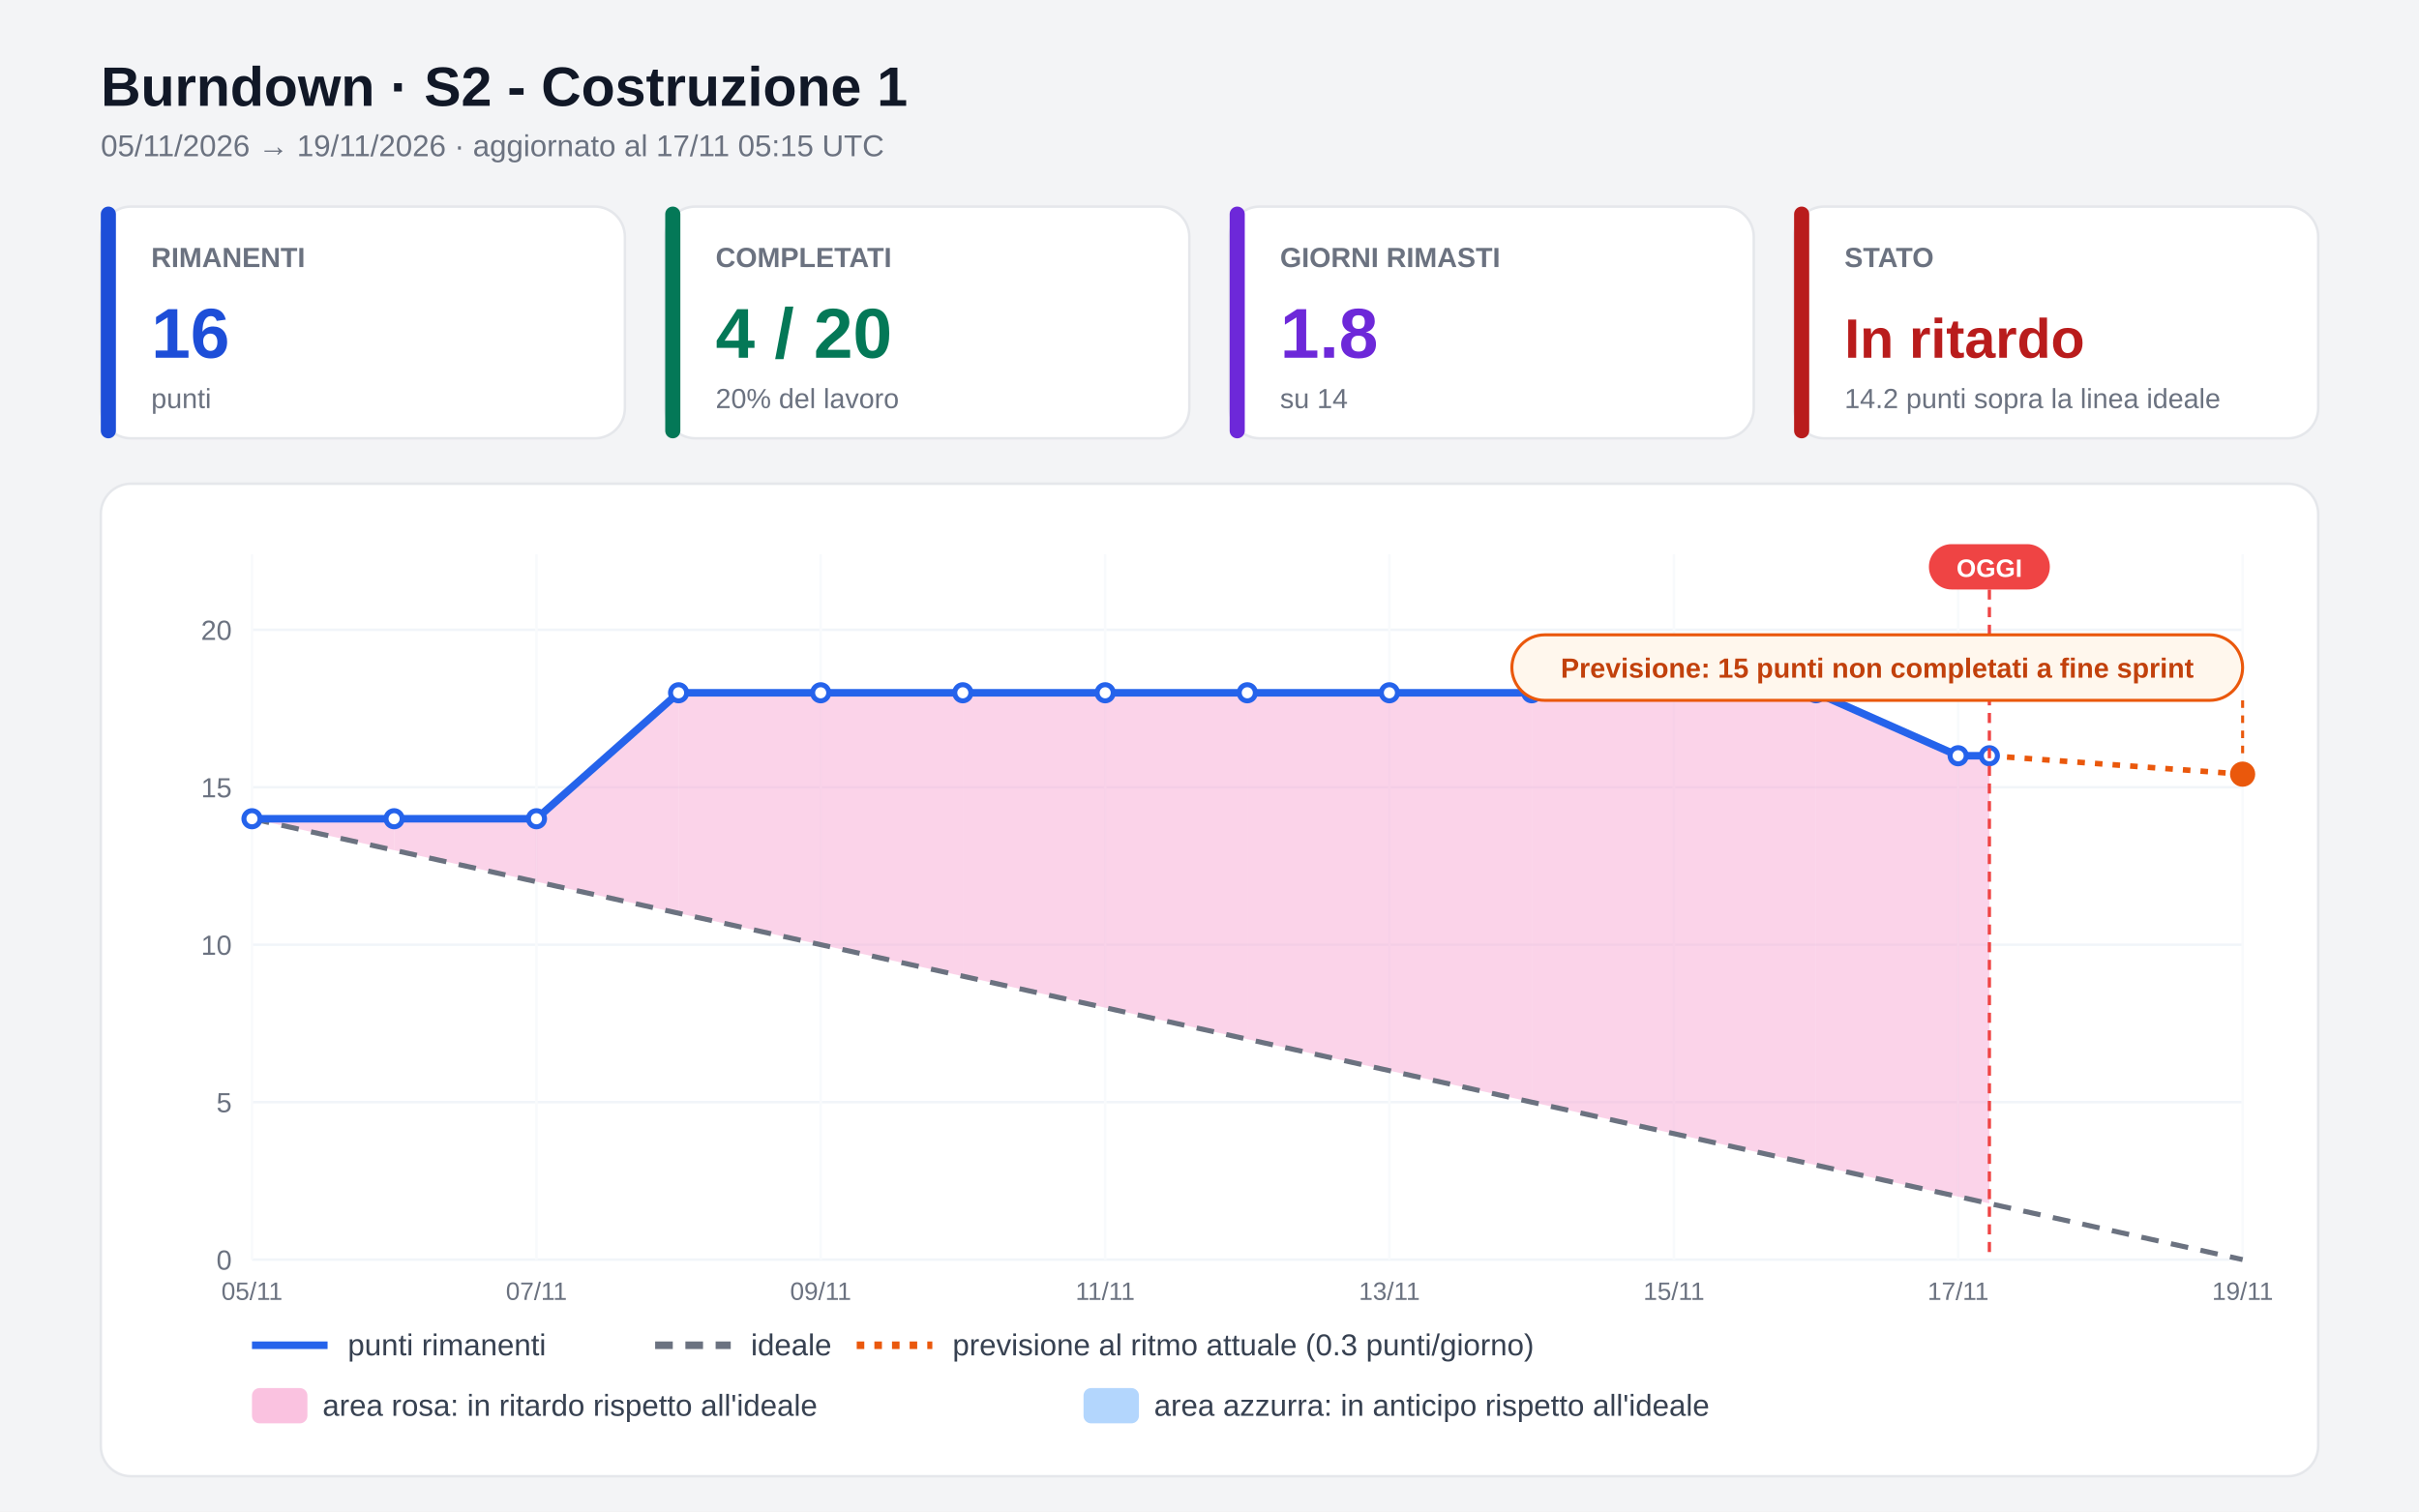
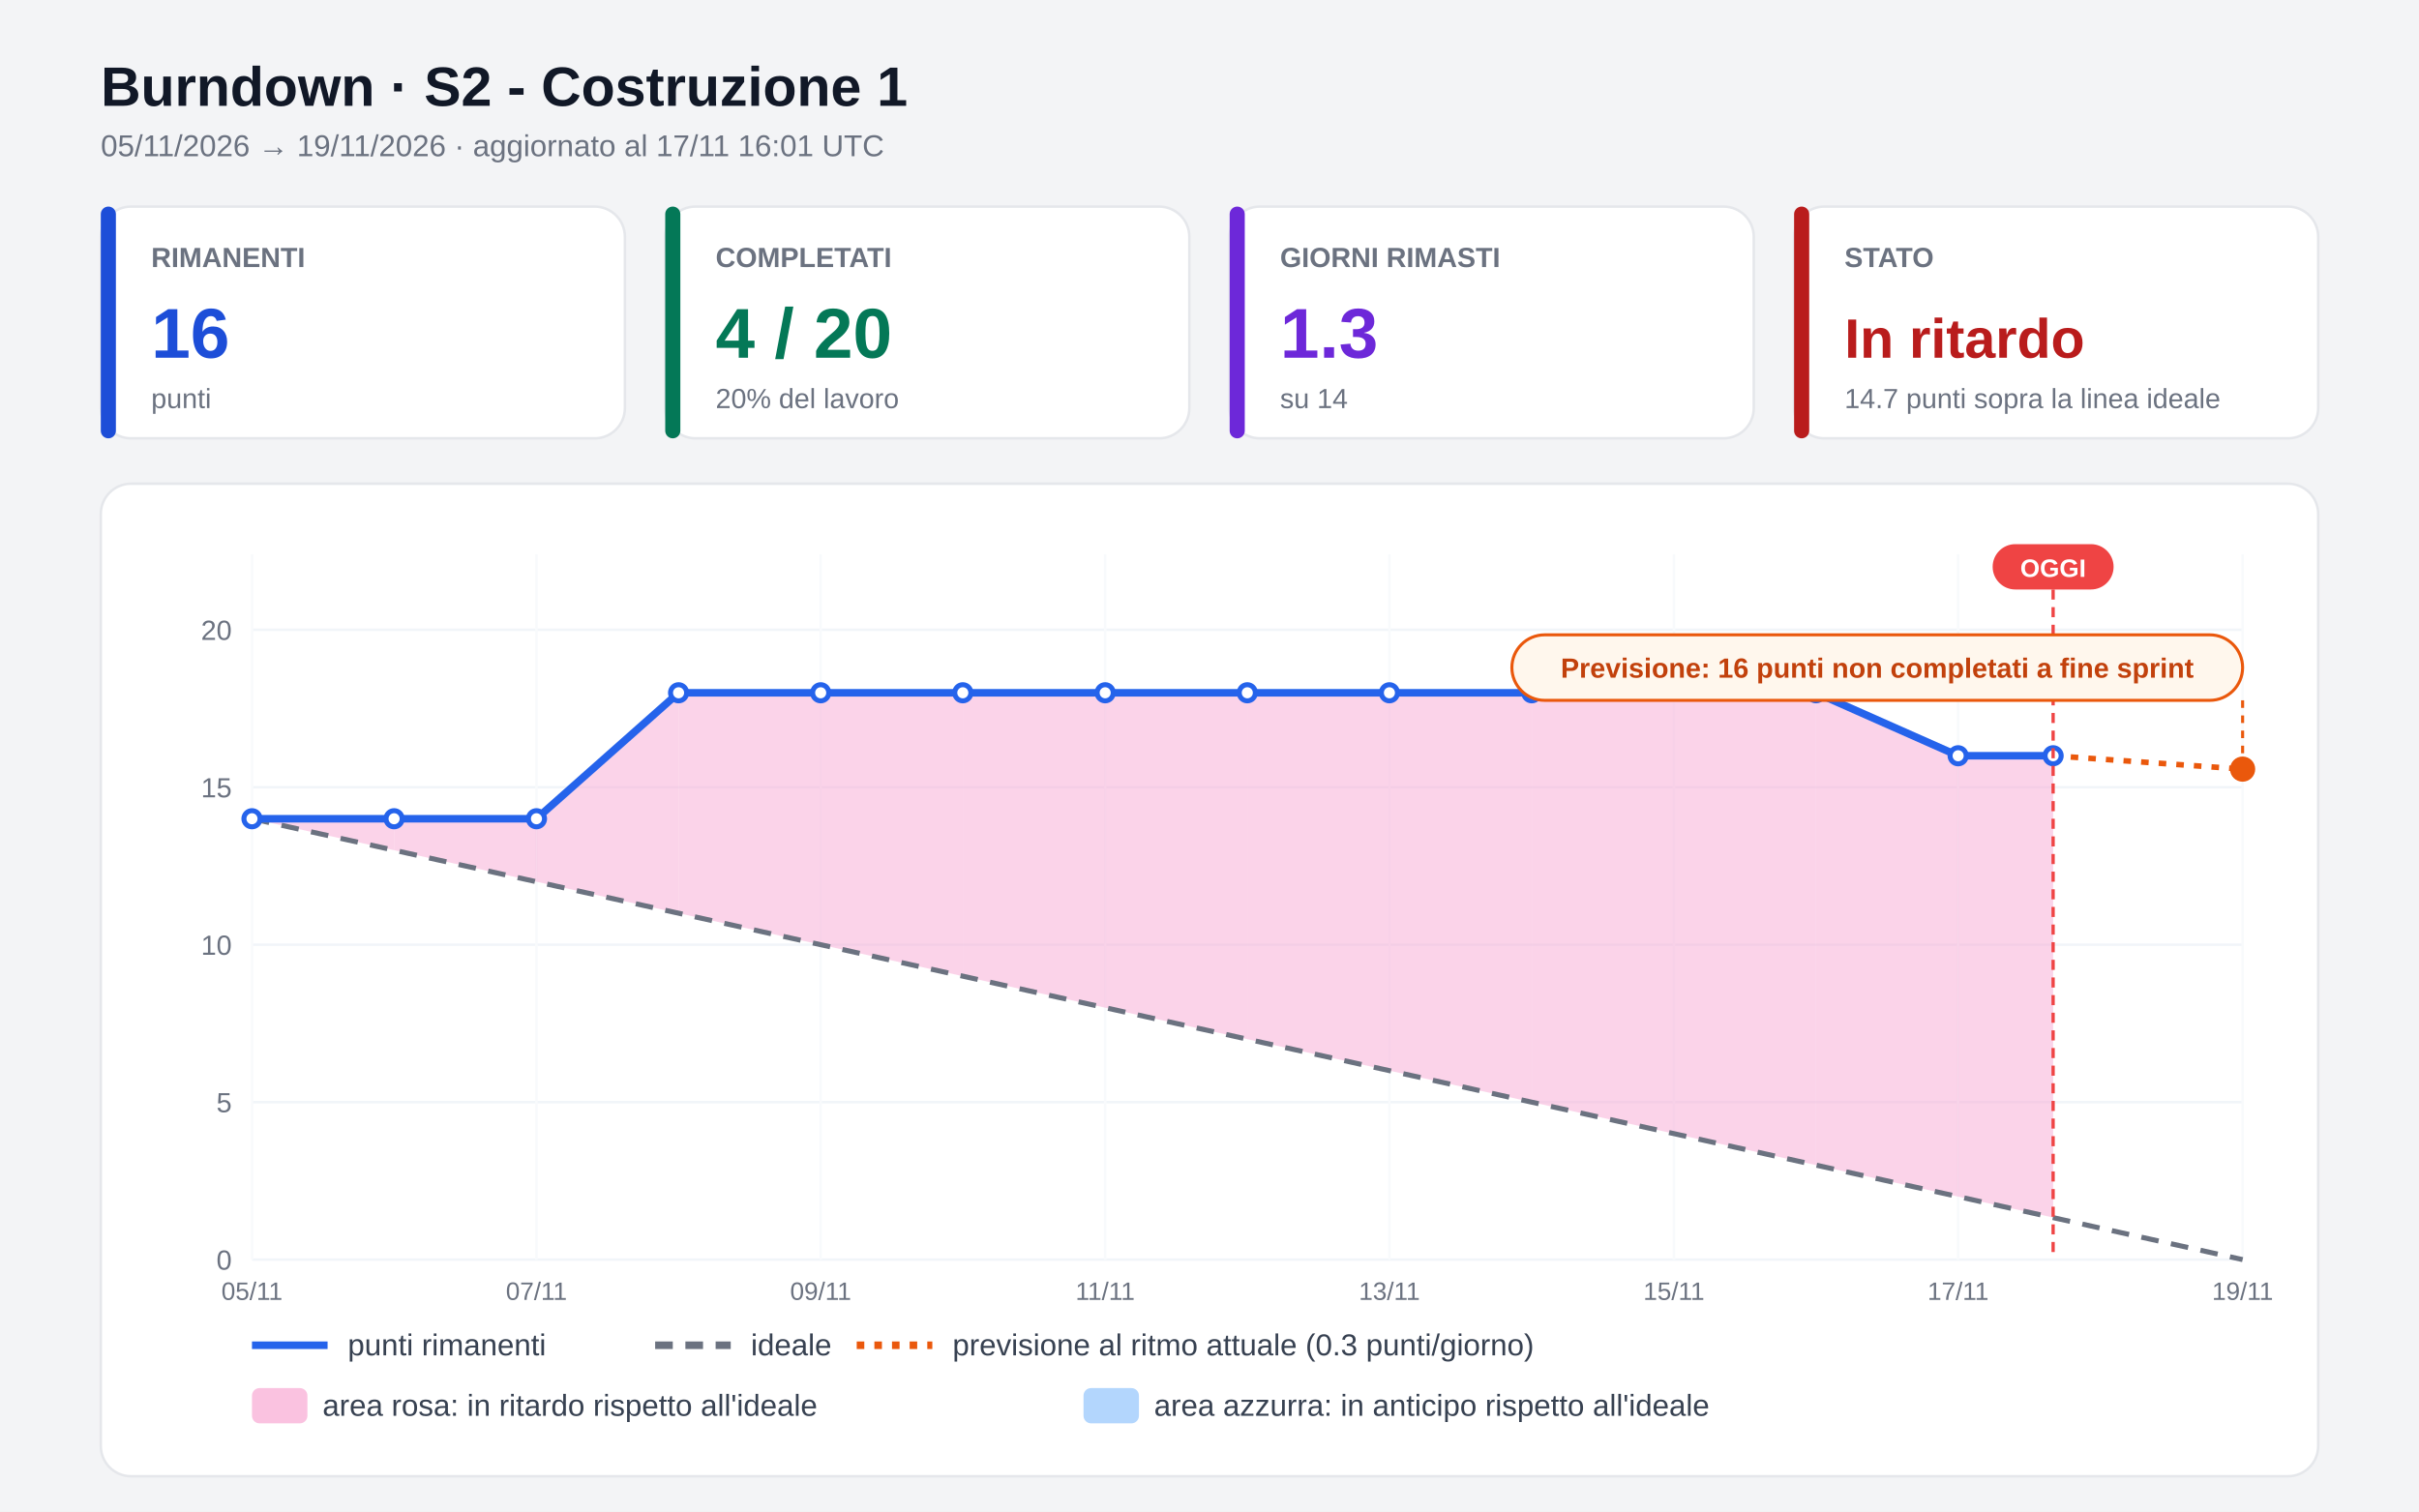
<svg xmlns="http://www.w3.org/2000/svg" viewBox="0 0 960 600" width="960" height="600" font-family="Arial">
  <rect width="960" height="600" fill="#f3f4f6" />
  <text x="40.0" y="42.0" font-size="22" text-anchor="start" fill="#111827" font-weight="bold">Burndown · S2 - Costruzione 1</text>
-   <text x="40.0" y="62.0" font-size="12" text-anchor="start" fill="#6b7280" font-weight="normal">05/11/2026 → 19/11/2026 · aggiornato al 17/11 05:15 UTC</text>
+   <text x="40.0" y="62.0" font-size="12" text-anchor="start" fill="#6b7280" font-weight="normal">05/11/2026 → 19/11/2026 · aggiornato al 17/11 16:01 UTC</text>
  <rect x="40.0" y="82.0" width="208.0" height="92.0" rx="12" fill="#ffffff" fill-opacity="1.0" stroke="#e5e7eb" stroke-width="1" />
  <rect x="40.0" y="82.0" width="6.0" height="92.0" rx="3" fill="#1d4ed8" fill-opacity="1.0" stroke="none" stroke-width="1" />
  <text x="60.0" y="106.0" font-size="11" text-anchor="start" fill="#6b7280" font-weight="bold">RIMANENTI</text>
  <text x="60.0" y="142.0" font-size="28" text-anchor="start" fill="#1d4ed8" font-weight="bold">16</text>
  <text x="60.0" y="162.0" font-size="11" text-anchor="start" fill="#6b7280" font-weight="normal">punti</text>
  <rect x="264.0" y="82.0" width="208.0" height="92.0" rx="12" fill="#ffffff" fill-opacity="1.0" stroke="#e5e7eb" stroke-width="1" />
  <rect x="264.0" y="82.0" width="6.0" height="92.0" rx="3" fill="#047857" fill-opacity="1.0" stroke="none" stroke-width="1" />
  <text x="284.0" y="106.0" font-size="11" text-anchor="start" fill="#6b7280" font-weight="bold">COMPLETATI</text>
  <text x="284.0" y="142.0" font-size="28" text-anchor="start" fill="#047857" font-weight="bold">4 / 20</text>
  <text x="284.0" y="162.0" font-size="11" text-anchor="start" fill="#6b7280" font-weight="normal">20% del lavoro</text>
  <rect x="488.0" y="82.0" width="208.0" height="92.0" rx="12" fill="#ffffff" fill-opacity="1.0" stroke="#e5e7eb" stroke-width="1" />
  <rect x="488.0" y="82.0" width="6.0" height="92.0" rx="3" fill="#6d28d9" fill-opacity="1.0" stroke="none" stroke-width="1" />
  <text x="508.0" y="106.0" font-size="11" text-anchor="start" fill="#6b7280" font-weight="bold">GIORNI RIMASTI</text>
-   <text x="508.0" y="142.0" font-size="28" text-anchor="start" fill="#6d28d9" font-weight="bold">1.8</text>
+   <text x="508.0" y="142.0" font-size="28" text-anchor="start" fill="#6d28d9" font-weight="bold">1.3</text>
  <text x="508.0" y="162.0" font-size="11" text-anchor="start" fill="#6b7280" font-weight="normal">su 14</text>
  <rect x="712.0" y="82.0" width="208.0" height="92.0" rx="12" fill="#ffffff" fill-opacity="1.0" stroke="#e5e7eb" stroke-width="1" />
  <rect x="712.0" y="82.0" width="6.0" height="92.0" rx="3" fill="#b91c1c" fill-opacity="1.0" stroke="none" stroke-width="1" />
  <text x="732.0" y="106.0" font-size="11" text-anchor="start" fill="#6b7280" font-weight="bold">STATO</text>
  <text x="732.0" y="142.0" font-size="22" text-anchor="start" fill="#b91c1c" font-weight="bold">In ritardo</text>
-   <text x="732.0" y="162.0" font-size="11" text-anchor="start" fill="#6b7280" font-weight="normal">14.2 punti sopra la linea ideale</text>
+   <text x="732.0" y="162.0" font-size="11" text-anchor="start" fill="#6b7280" font-weight="normal">14.7 punti sopra la linea ideale</text>
  <rect x="40.0" y="192.0" width="880.0" height="394.0" rx="12" fill="#ffffff" fill-opacity="1.0" stroke="#e5e7eb" stroke-width="1" />
  <line x1="100.0" y1="500.0" x2="890.0" y2="500.0" stroke="#f1f5f9" stroke-width="1" />
  <text x="92.0" y="504.0" font-size="11" text-anchor="end" fill="#6b7280" font-weight="normal">0</text>
  <line x1="100.0" y1="437.5" x2="890.0" y2="437.5" stroke="#f1f5f9" stroke-width="1" />
  <text x="92.0" y="441.5" font-size="11" text-anchor="end" fill="#6b7280" font-weight="normal">5</text>
  <line x1="100.0" y1="375.0" x2="890.0" y2="375.0" stroke="#f1f5f9" stroke-width="1" />
  <text x="92.0" y="379.0" font-size="11" text-anchor="end" fill="#6b7280" font-weight="normal">10</text>
  <line x1="100.0" y1="312.5" x2="890.0" y2="312.5" stroke="#f1f5f9" stroke-width="1" />
  <text x="92.0" y="316.5" font-size="11" text-anchor="end" fill="#6b7280" font-weight="normal">15</text>
  <line x1="100.0" y1="250.0" x2="890.0" y2="250.0" stroke="#f1f5f9" stroke-width="1" />
  <text x="92.0" y="254.0" font-size="11" text-anchor="end" fill="#6b7280" font-weight="normal">20</text>
  <line x1="100.0" y1="220.0" x2="100.0" y2="500.0" stroke="#f8fafc" stroke-width="1" />
  <text x="100.0" y="516.0" font-size="10" text-anchor="middle" fill="#6b7280" font-weight="normal">05/11</text>
  <line x1="212.9" y1="220.0" x2="212.9" y2="500.0" stroke="#f8fafc" stroke-width="1" />
  <text x="212.9" y="516.0" font-size="10" text-anchor="middle" fill="#6b7280" font-weight="normal">07/11</text>
  <line x1="325.7" y1="220.0" x2="325.7" y2="500.0" stroke="#f8fafc" stroke-width="1" />
  <text x="325.7" y="516.0" font-size="10" text-anchor="middle" fill="#6b7280" font-weight="normal">09/11</text>
  <line x1="438.6" y1="220.0" x2="438.6" y2="500.0" stroke="#f8fafc" stroke-width="1" />
  <text x="438.6" y="516.0" font-size="10" text-anchor="middle" fill="#6b7280" font-weight="normal">11/11</text>
  <line x1="551.4" y1="220.0" x2="551.4" y2="500.0" stroke="#f8fafc" stroke-width="1" />
  <text x="551.4" y="516.0" font-size="10" text-anchor="middle" fill="#6b7280" font-weight="normal">13/11</text>
  <line x1="664.3" y1="220.0" x2="664.3" y2="500.0" stroke="#f8fafc" stroke-width="1" />
  <text x="664.3" y="516.0" font-size="10" text-anchor="middle" fill="#6b7280" font-weight="normal">15/11</text>
  <line x1="777.1" y1="220.0" x2="777.1" y2="500.0" stroke="#f8fafc" stroke-width="1" />
  <text x="777.1" y="516.0" font-size="10" text-anchor="middle" fill="#6b7280" font-weight="normal">17/11</text>
  <line x1="890.0" y1="220.0" x2="890.0" y2="500.0" stroke="#f8fafc" stroke-width="1" />
  <text x="890.0" y="516.0" font-size="10" text-anchor="middle" fill="#6b7280" font-weight="normal">19/11</text>
  <polygon points="100.0,325.0 156.4,325.0 156.4,337.5 100.0,325.0" fill="#f9a8d4" fill-opacity="0.5" stroke="none" stroke-width="1.5" stroke-linejoin="round" />
  <polygon points="156.4,325.0 212.9,325.0 212.9,350.0 156.4,337.5" fill="#f9a8d4" fill-opacity="0.5" stroke="none" stroke-width="1.5" stroke-linejoin="round" />
  <polygon points="212.9,325.0 269.3,275.0 269.3,362.5 212.9,350.0" fill="#f9a8d4" fill-opacity="0.5" stroke="none" stroke-width="1.5" stroke-linejoin="round" />
  <polygon points="269.3,275.0 325.7,275.0 325.7,375.0 269.3,362.5" fill="#f9a8d4" fill-opacity="0.5" stroke="none" stroke-width="1.5" stroke-linejoin="round" />
  <polygon points="325.7,275.0 382.1,275.0 382.1,387.5 325.7,375.0" fill="#f9a8d4" fill-opacity="0.5" stroke="none" stroke-width="1.5" stroke-linejoin="round" />
  <polygon points="382.1,275.0 438.6,275.0 438.6,400.0 382.1,387.5" fill="#f9a8d4" fill-opacity="0.5" stroke="none" stroke-width="1.5" stroke-linejoin="round" />
  <polygon points="438.6,275.0 495.0,275.0 495.0,412.5 438.6,400.0" fill="#f9a8d4" fill-opacity="0.5" stroke="none" stroke-width="1.5" stroke-linejoin="round" />
  <polygon points="495.0,275.0 551.4,275.0 551.4,425.0 495.0,412.5" fill="#f9a8d4" fill-opacity="0.5" stroke="none" stroke-width="1.5" stroke-linejoin="round" />
  <polygon points="551.4,275.0 607.9,275.0 607.9,437.5 551.4,425.0" fill="#f9a8d4" fill-opacity="0.5" stroke="none" stroke-width="1.5" stroke-linejoin="round" />
  <polygon points="607.9,275.0 664.3,262.5 664.3,450.0 607.9,437.5" fill="#f9a8d4" fill-opacity="0.5" stroke="none" stroke-width="1.5" stroke-linejoin="round" />
  <polygon points="664.3,262.5 720.7,275.0 720.7,462.5 664.3,450.0" fill="#f9a8d4" fill-opacity="0.5" stroke="none" stroke-width="1.5" stroke-linejoin="round" />
  <polygon points="720.7,275.0 777.1,300.0 777.1,475.0 720.7,462.5" fill="#f9a8d4" fill-opacity="0.5" stroke="none" stroke-width="1.5" stroke-linejoin="round" />
-   <polygon points="777.1,300.0 789.5,300.0 789.5,477.7 777.1,475.0" fill="#f9a8d4" fill-opacity="0.5" stroke="none" stroke-width="1.5" stroke-linejoin="round" />
+   <polygon points="777.1,300.0 814.8,300.0 814.8,483.3 777.1,475.0" fill="#f9a8d4" fill-opacity="0.5" stroke="none" stroke-width="1.5" stroke-linejoin="round" />
  <polyline points="100.0,325.0 890.0,500.0" fill="none" fill-opacity="1.0" stroke="#6b7280" stroke-width="2" stroke-linejoin="round" stroke-dasharray="7 5" />
-   <polyline points="789.5,300.0 890.0,307.3" fill="none" fill-opacity="1.0" stroke="#ea580c" stroke-width="2.2" stroke-linejoin="round" stroke-dasharray="3 4" />
-   <polyline points="100.0,325.0 156.4,325.0 212.9,325.0 269.3,275.0 325.7,275.0 382.1,275.0 438.6,275.0 495.0,275.0 551.4,275.0 607.9,275.0 664.3,262.5 720.7,275.0 777.1,300.0 789.5,300.0" fill="none" fill-opacity="1.0" stroke="#2563eb" stroke-width="3" stroke-linejoin="round" />
+   <polyline points="814.8,300.0 890.0,305.3" fill="none" fill-opacity="1.0" stroke="#ea580c" stroke-width="2.2" stroke-linejoin="round" stroke-dasharray="3 4" />
+   <polyline points="100.0,325.0 156.4,325.0 212.9,325.0 269.3,275.0 325.7,275.0 382.1,275.0 438.6,275.0 495.0,275.0 551.4,275.0 607.9,275.0 664.3,262.5 720.7,275.0 777.1,300.0 814.8,300.0" fill="none" fill-opacity="1.0" stroke="#2563eb" stroke-width="3" stroke-linejoin="round" />
  <circle cx="100.0" cy="325.0" r="3.2" fill="#ffffff" stroke="#2563eb" stroke-width="2" />
  <circle cx="156.4" cy="325.0" r="3.2" fill="#ffffff" stroke="#2563eb" stroke-width="2" />
  <circle cx="212.9" cy="325.0" r="3.2" fill="#ffffff" stroke="#2563eb" stroke-width="2" />
  <circle cx="269.3" cy="275.0" r="3.2" fill="#ffffff" stroke="#2563eb" stroke-width="2" />
  <circle cx="325.7" cy="275.0" r="3.2" fill="#ffffff" stroke="#2563eb" stroke-width="2" />
  <circle cx="382.1" cy="275.0" r="3.2" fill="#ffffff" stroke="#2563eb" stroke-width="2" />
  <circle cx="438.6" cy="275.0" r="3.2" fill="#ffffff" stroke="#2563eb" stroke-width="2" />
  <circle cx="495.0" cy="275.0" r="3.2" fill="#ffffff" stroke="#2563eb" stroke-width="2" />
  <circle cx="551.4" cy="275.0" r="3.2" fill="#ffffff" stroke="#2563eb" stroke-width="2" />
  <circle cx="607.9" cy="275.0" r="3.2" fill="#ffffff" stroke="#2563eb" stroke-width="2" />
  <circle cx="664.3" cy="262.5" r="3.2" fill="#ffffff" stroke="#2563eb" stroke-width="2" />
  <circle cx="720.7" cy="275.0" r="3.2" fill="#ffffff" stroke="#2563eb" stroke-width="2" />
  <circle cx="777.1" cy="300.0" r="3.2" fill="#ffffff" stroke="#2563eb" stroke-width="2" />
-   <circle cx="789.5" cy="300.0" r="3.2" fill="#ffffff" stroke="#2563eb" stroke-width="2" />
-   <line x1="789.5" y1="220.0" x2="789.5" y2="500.0" stroke="#ef4444" stroke-width="1.3" stroke-dasharray="4 3" />
-   <rect x="765.5" y="216.0" width="48.0" height="18.0" rx="9" fill="#ef4444" fill-opacity="1.0" stroke="none" stroke-width="1" />
-   <text x="789.5" y="229.0" font-size="10" text-anchor="middle" fill="#ffffff" font-weight="bold">OGGI</text>
-   <circle cx="890.0" cy="307.3" r="5" fill="#ea580c" />
-   <line x1="890.0" y1="278.0" x2="890.0" y2="301.3" stroke="#ea580c" stroke-width="1.2" stroke-dasharray="3 3" />
+   <circle cx="814.8" cy="300.0" r="3.2" fill="#ffffff" stroke="#2563eb" stroke-width="2" />
+   <line x1="814.8" y1="220.0" x2="814.8" y2="500.0" stroke="#ef4444" stroke-width="1.3" stroke-dasharray="4 3" />
+   <rect x="790.8" y="216.0" width="48.0" height="18.0" rx="9" fill="#ef4444" fill-opacity="1.0" stroke="none" stroke-width="1" />
+   <text x="814.8" y="229.0" font-size="10" text-anchor="middle" fill="#ffffff" font-weight="bold">OGGI</text>
+   <circle cx="890.0" cy="305.3" r="5" fill="#ea580c" />
+   <line x1="890.0" y1="278.0" x2="890.0" y2="299.3" stroke="#ea580c" stroke-width="1.2" stroke-dasharray="3 3" />
  <rect x="600.0" y="252.0" width="290.0" height="26.0" rx="13" fill="#fff7ed" fill-opacity="1.0" stroke="#ea580c" stroke-width="1.2" />
-   <text x="745.0" y="269.0" font-size="11" text-anchor="middle" fill="#c2410c" font-weight="bold">Previsione: 15 punti non completati a fine sprint</text>
+   <text x="745.0" y="269.0" font-size="11" text-anchor="middle" fill="#c2410c" font-weight="bold">Previsione: 16 punti non completati a fine sprint</text>
  <line x1="100.0" y1="534.0" x2="130.0" y2="534.0" stroke="#2563eb" stroke-width="3" />
  <text x="138.0" y="538.0" font-size="12" text-anchor="start" fill="#374151" font-weight="normal">punti rimanenti</text>
  <line x1="260.0" y1="534.0" x2="290.0" y2="534.0" stroke="#6b7280" stroke-width="3" stroke-dasharray="7 5" />
  <text x="298.0" y="538.0" font-size="12" text-anchor="start" fill="#374151" font-weight="normal">ideale</text>
  <line x1="340.0" y1="534.0" x2="370.0" y2="534.0" stroke="#ea580c" stroke-width="3" stroke-dasharray="3 4" />
  <text x="378.0" y="538.0" font-size="12" text-anchor="start" fill="#374151" font-weight="normal">previsione al ritmo attuale (0.3 punti/giorno)</text>
  <rect x="100.0" y="551.0" width="22.0" height="14.0" rx="3" fill="#f9a8d4" fill-opacity="0.7" stroke="none" stroke-width="1" />
  <text x="128.0" y="562.0" font-size="12" text-anchor="start" fill="#374151" font-weight="normal">area rosa: in ritardo rispetto all'ideale</text>
  <rect x="430.0" y="551.0" width="22.0" height="14.0" rx="3" fill="#93c5fd" fill-opacity="0.7" stroke="none" stroke-width="1" />
  <text x="458.0" y="562.0" font-size="12" text-anchor="start" fill="#374151" font-weight="normal">area azzurra: in anticipo rispetto all'ideale</text>
</svg>
